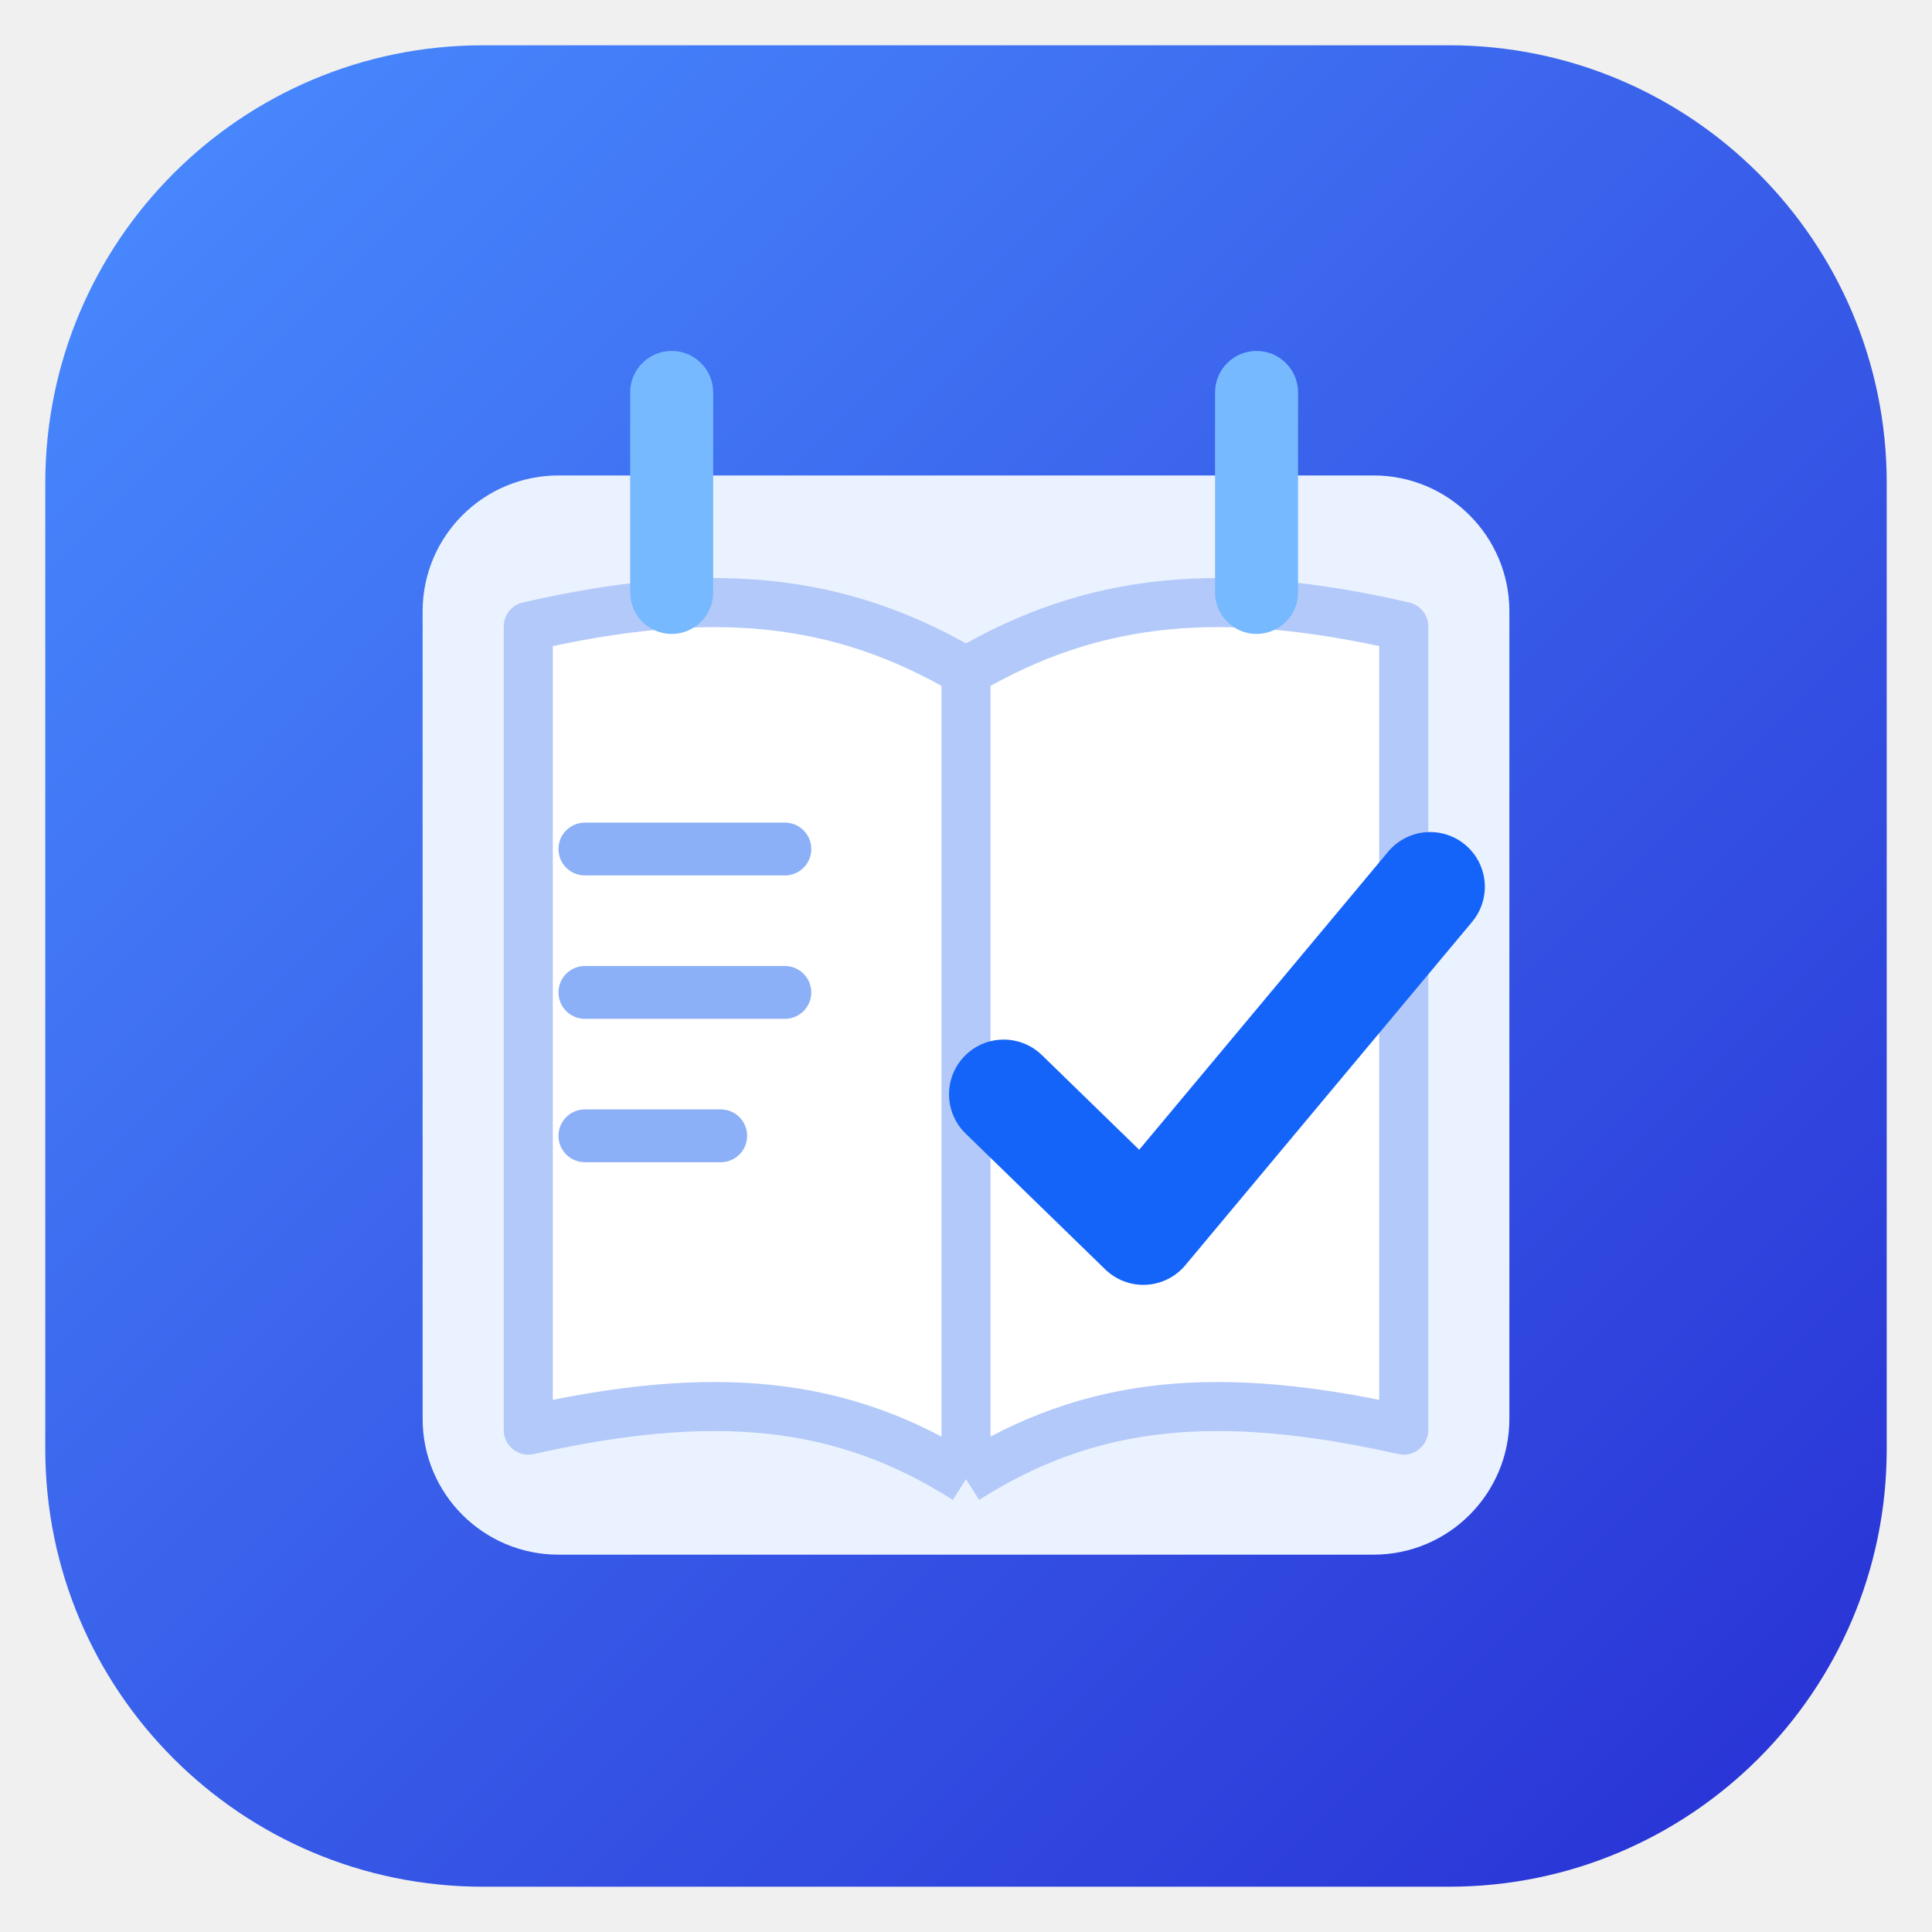
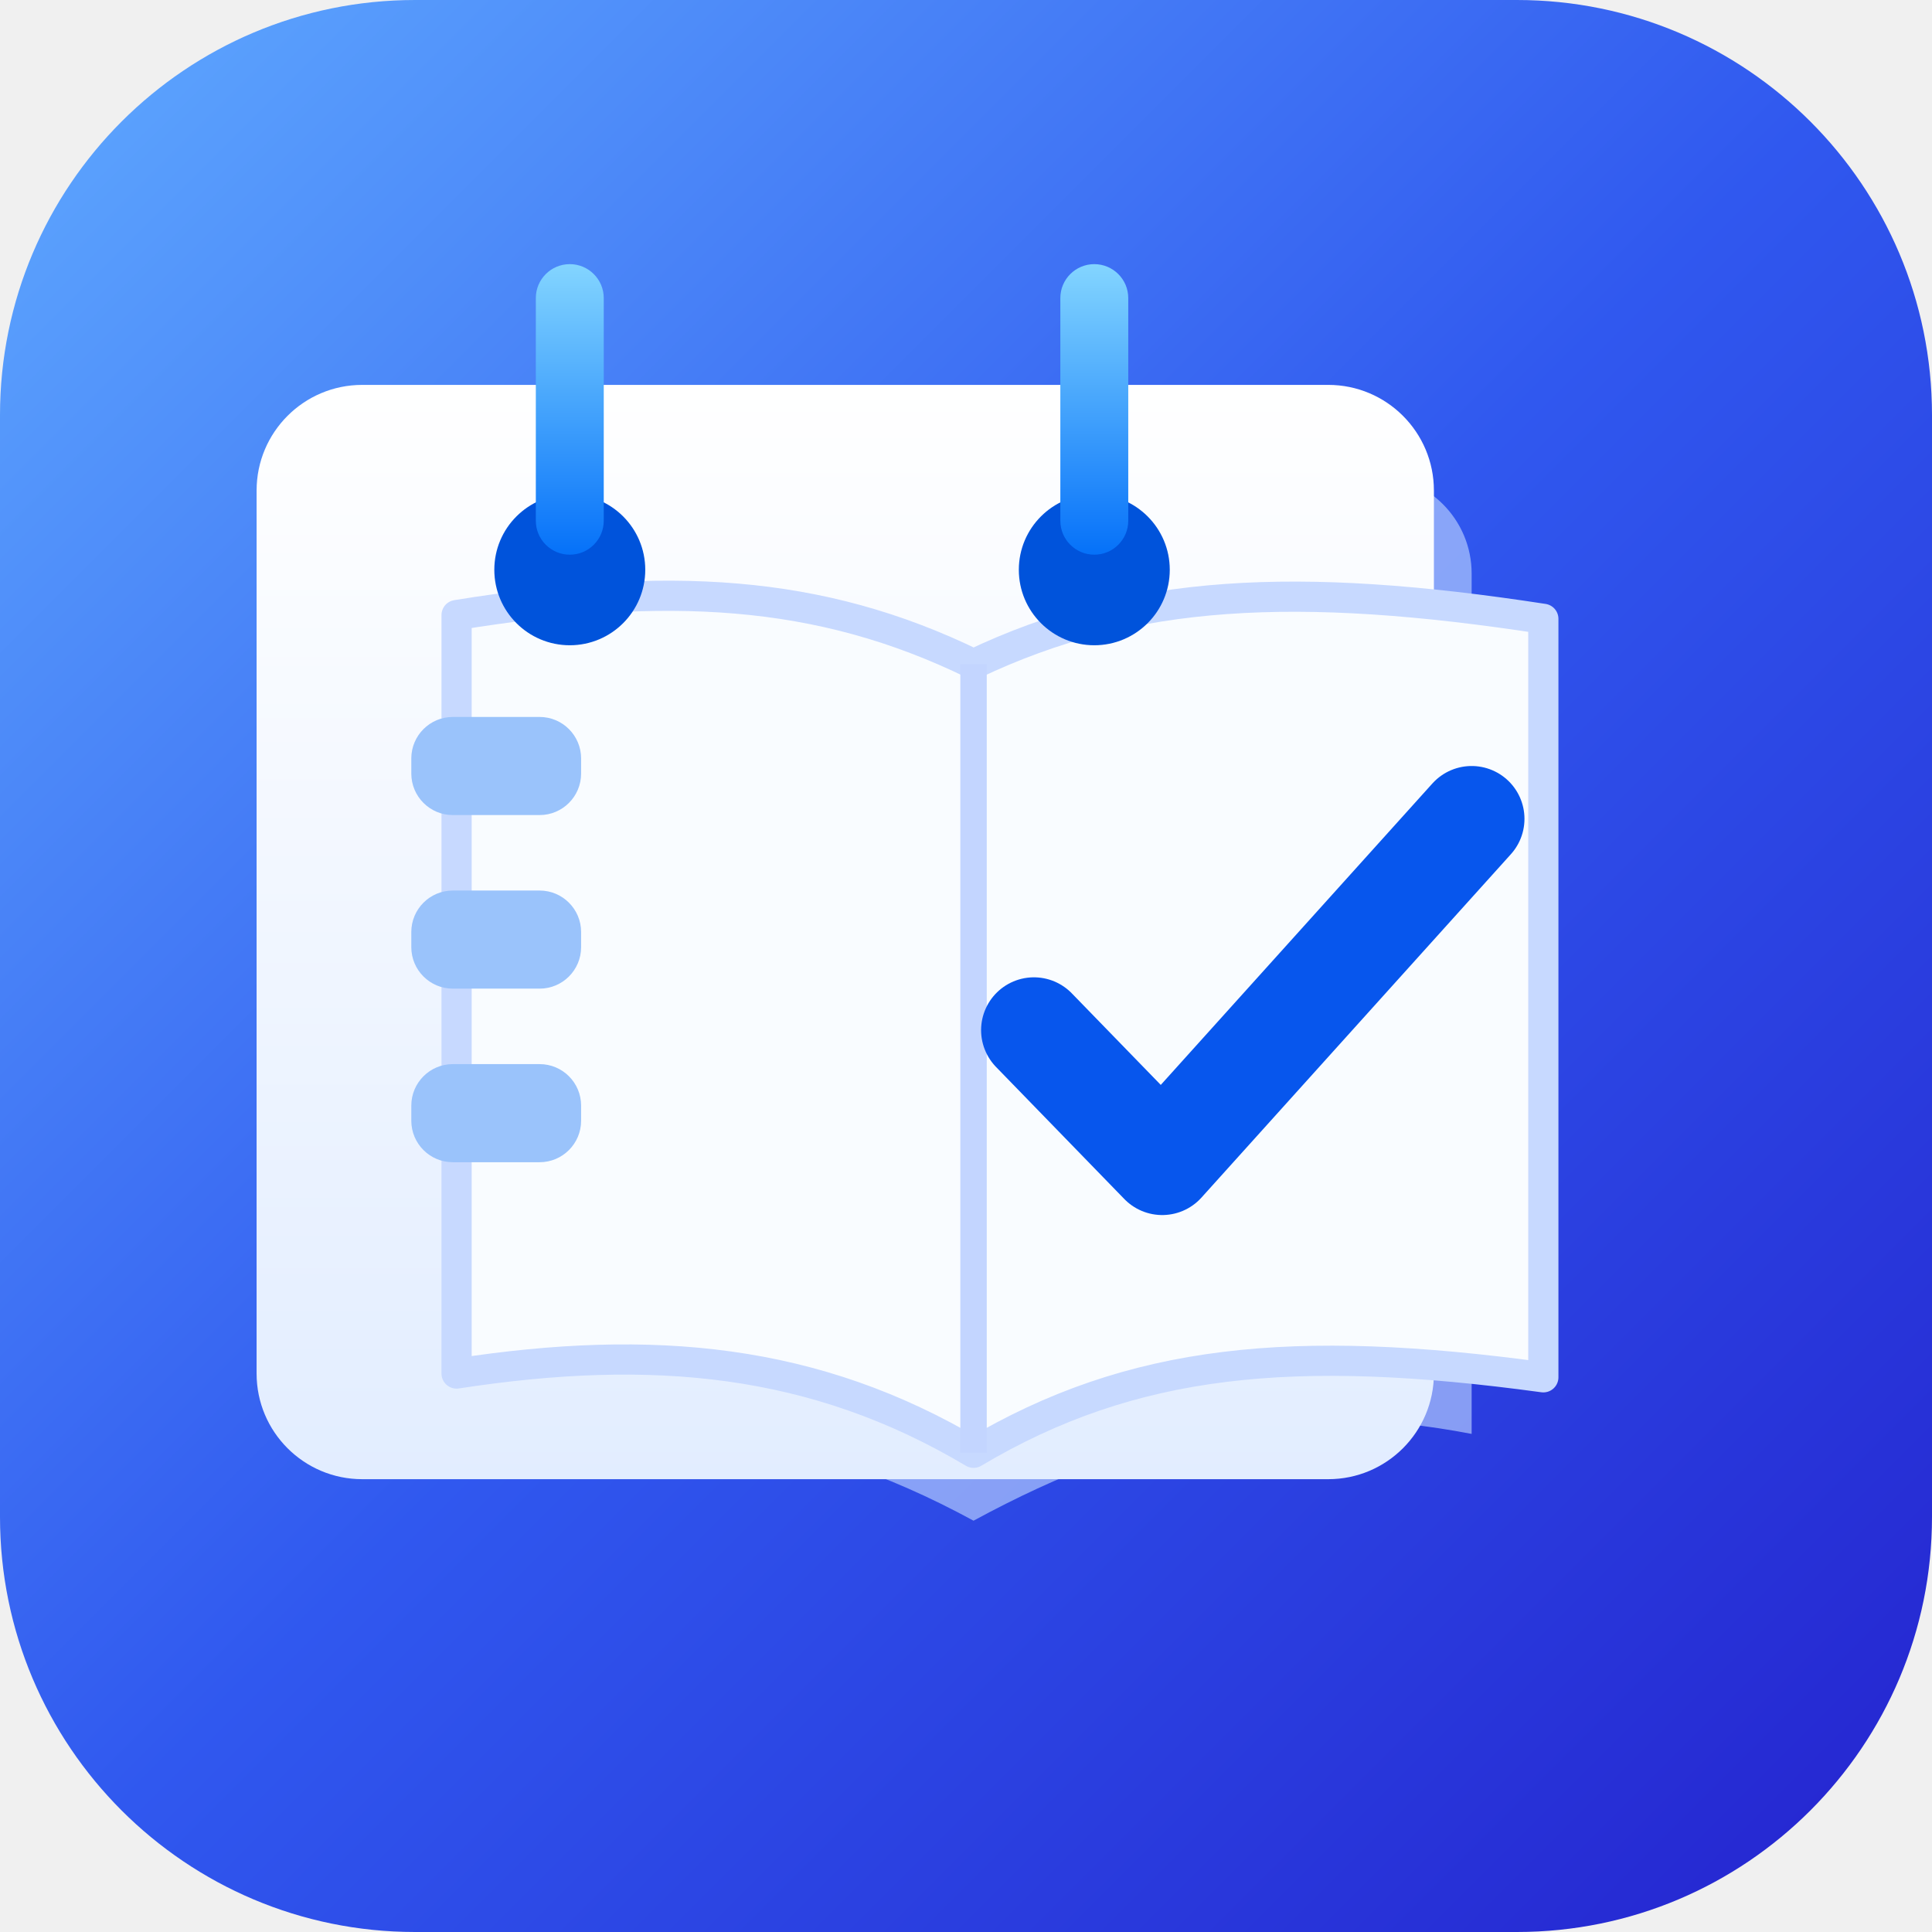
<svg xmlns="http://www.w3.org/2000/svg" width="512" height="512" viewBox="0 0 512 512">
  <defs>
-     <linearGradient id="g" x2="1" y2="1">
-       <stop stop-color="#498cff" />
-       <stop offset="1" stop-color="#2830d4" />
+     <linearGradient id="back" x1="0" y1="0" x2="1" y2="1">
+       <stop stop-color="#60abff" />
+       <stop offset=".5" stop-color="#3058ef" />
+       <stop offset="1" stop-color="#2422ce" />
+     </linearGradient>
+     <linearGradient id="paper" x1="0" y1="0" x2="0" y2="1">
+       <stop stop-color="#fff" />
+       <stop offset="1" stop-color="#e2edff" />
+     </linearGradient>
+     <linearGradient id="ring" x1="0" y1="0" x2="0" y2="1">
+       <stop stop-color="#83d5ff" />
+       <stop offset="1" stop-color="#0571f9" />
    </linearGradient>
  </defs>
-   <rect x="12" y="12" width="488" height="488" rx="116" fill="url(#g)" />
-   <rect x="112" y="126" width="288" height="286" rx="36" fill="#eaf2ff" />
-   <path d="M256 178v214M256 178c-34-20-68-23-116-12v213c49-11 83-8 116 13m0-214c34-20 68-23 116-12v213c-49-11-83-8-116 13" fill="#fff" stroke="#b3c9f9" stroke-width="13" stroke-linejoin="round" />
-   <path d="M155 225h53m-53 38h53m-53 38h36" stroke="#8cb0f7" stroke-width="14" stroke-linecap="round" />
-   <path d="m266 290 37 36 76-91" fill="none" stroke="#1464fa" stroke-width="29" stroke-linecap="round" stroke-linejoin="round" />
-   <rect x="167" y="93" width="22" height="75" rx="11" fill="#77b9ff" />
-   <rect x="322" y="93" width="22" height="75" rx="11" fill="#77b9ff" />
+   <rect x="0" y="0" width="512" height="512" rx="110" fill="url(#back)" />
+   <path d="M78 152a26 26 0 0 1 26-26h260a26 26 0 0 1 26 26v228c-47-9-86-2-132 23-46-25-92-32-180-22z" fill="#b9d0ff" opacity=".65" />
+   <rect x="68" y="102" width="312" height="290" rx="28" fill="url(#paper)" />
+   <path d="M258 176c-41-20-81-22-137-13v201c52-8 95-4 137 21 42-25 85-29 151-20V164c-65-10-109-8-151 12z" fill="#f9fcff" stroke="#c7d9ff" stroke-width="8" stroke-linejoin="round" />
+   <path d="M258 176v209" stroke="#c3d5ff" stroke-width="7" />
+   <rect x="109" y="190" width="45" height="26" rx="11" fill="#9ac3fb" />
+   <rect x="109" y="236" width="45" height="26" rx="11" fill="#9ac3fb" />
+   <rect x="109" y="282" width="45" height="26" rx="11" fill="#9ac3fb" />
+   <path d="M274 273l34 35 82-91" fill="none" stroke="#0756ed" stroke-width="28" stroke-linecap="round" stroke-linejoin="round" />
+   <circle cx="151" cy="151" r="20" fill="#0053db" />
+   <circle cx="290" cy="151" r="20" fill="#0053db" />
+   <rect x="142" y="70" width="18" height="77" rx="9" fill="url(#ring)" />
+   <rect x="281" y="70" width="18" height="77" rx="9" fill="url(#ring)" />
</svg>
